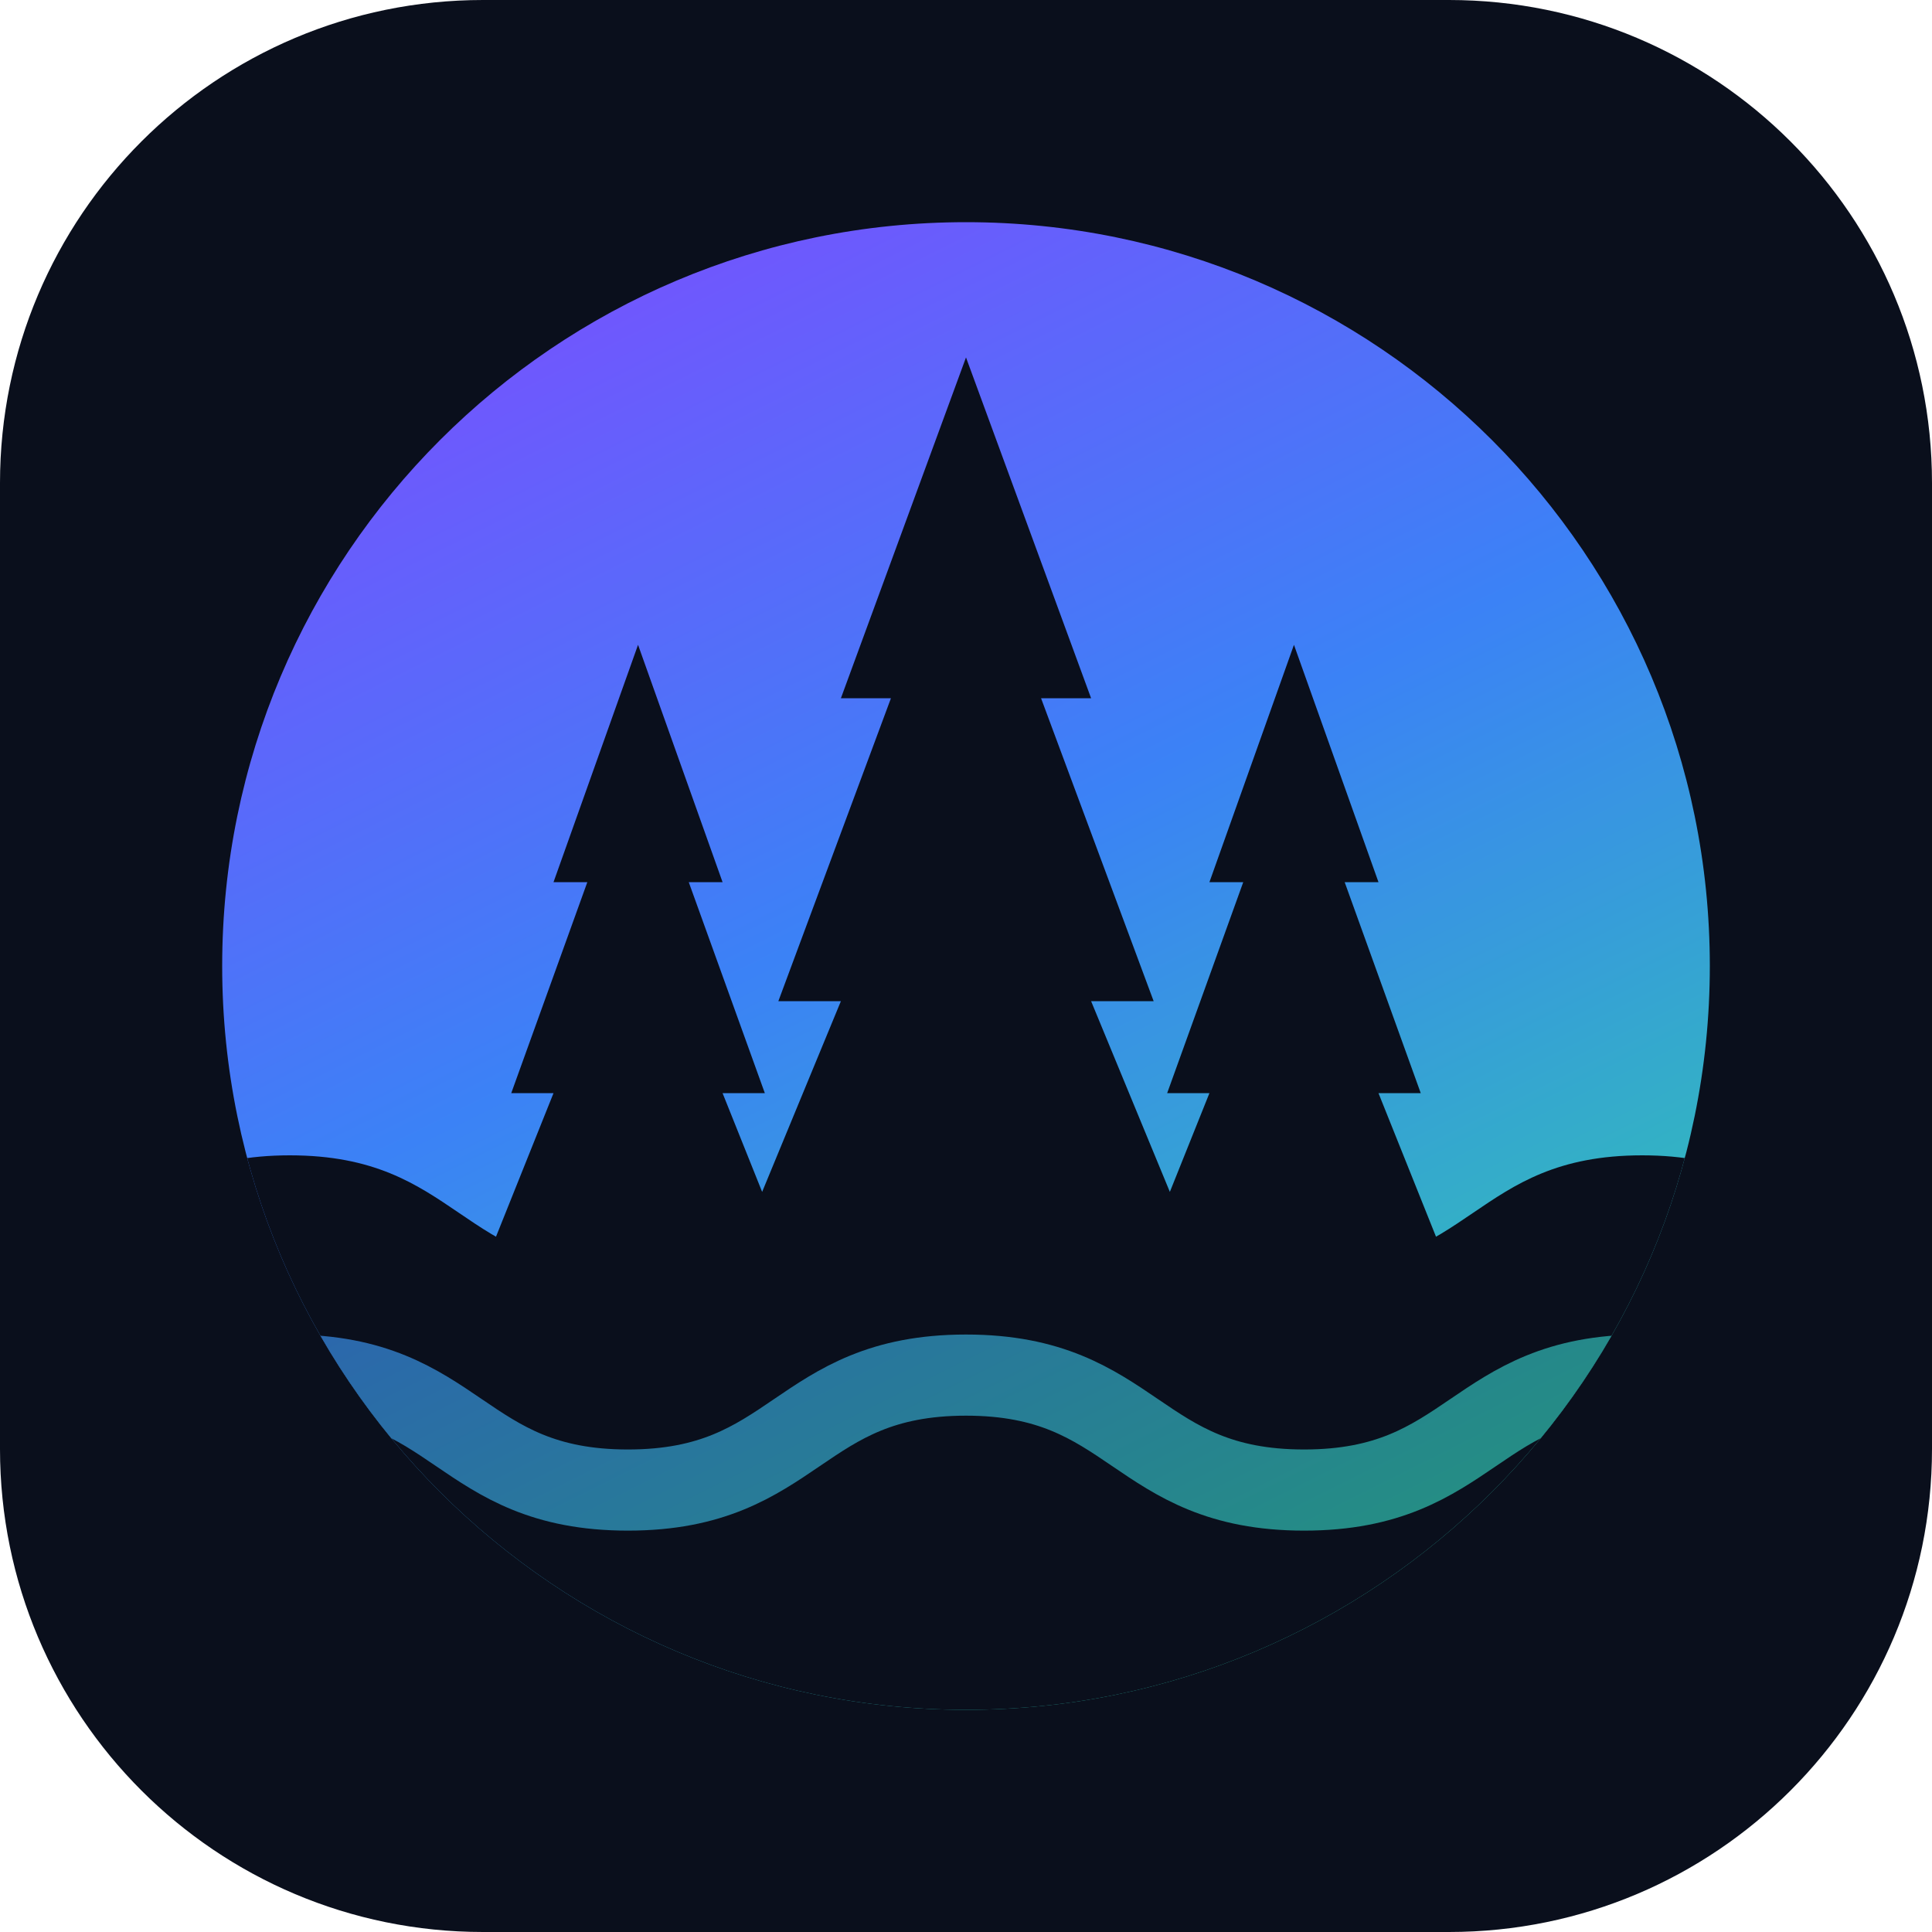
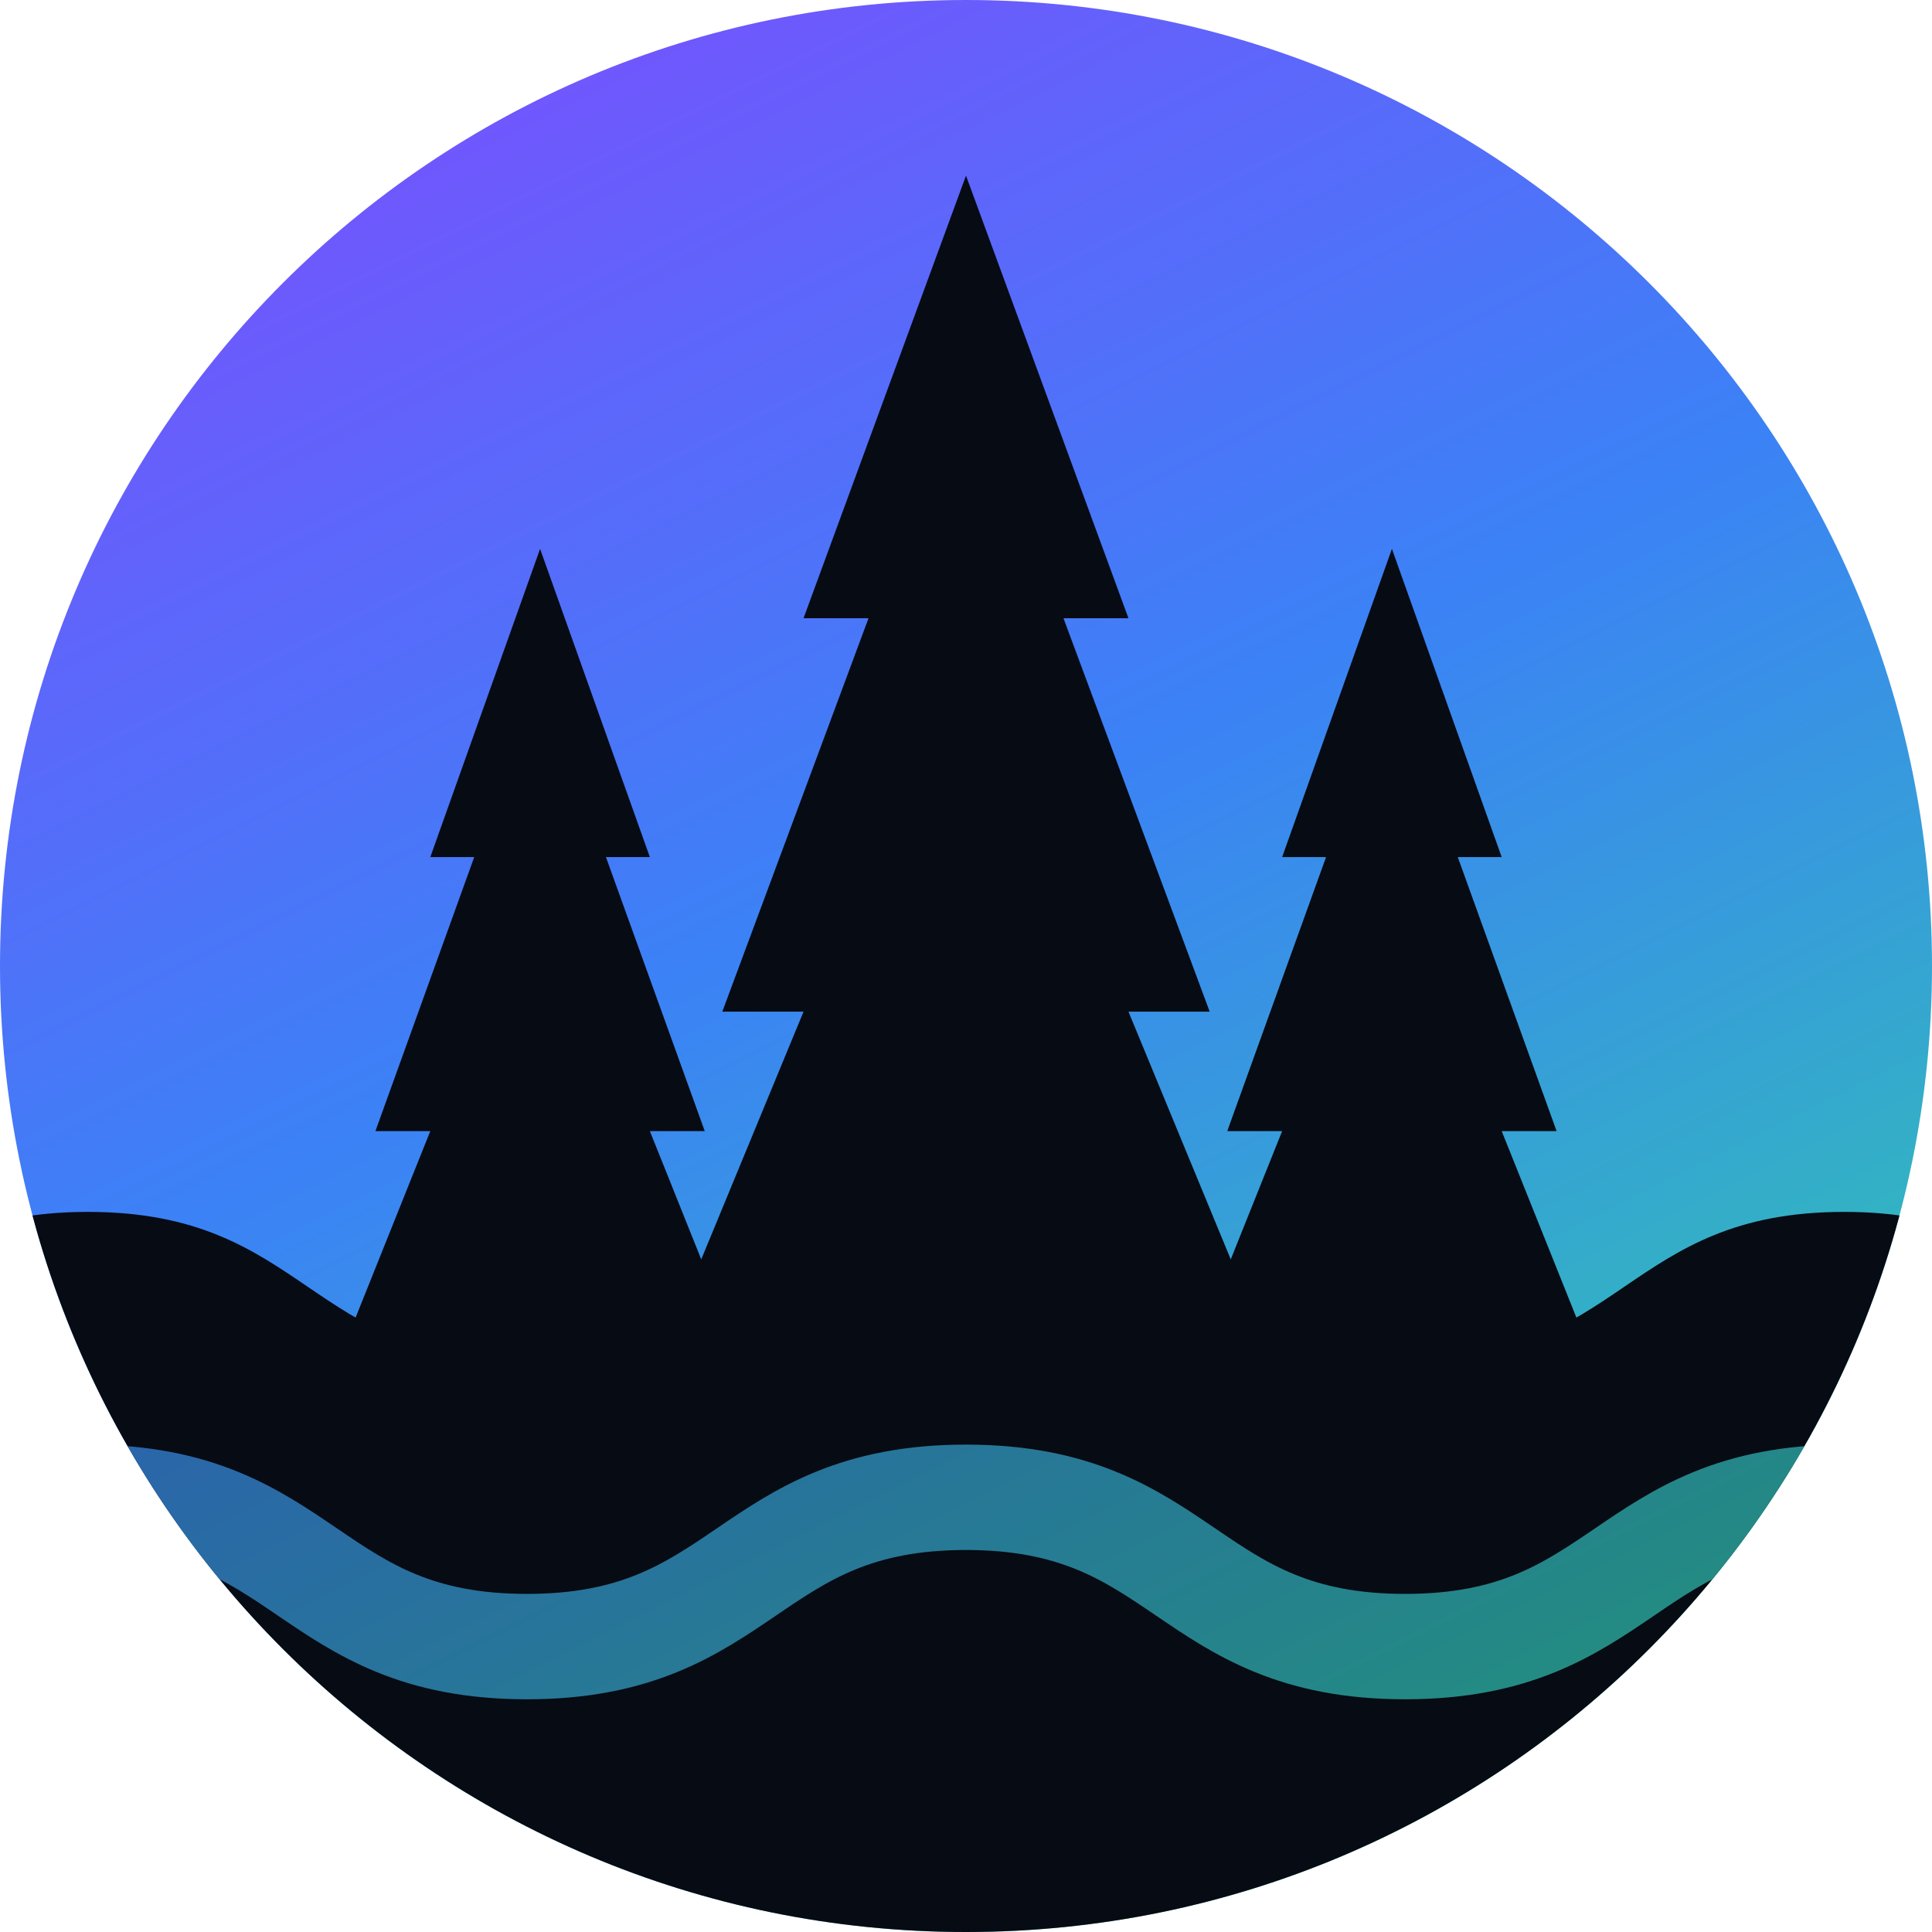
- <svg xmlns="http://www.w3.org/2000/svg" viewBox="0 0 64 64">
+ <svg xmlns="http://www.w3.org/2000/svg" viewBox="10 10 44 44">
  <defs>
    <linearGradient id="gc" gradientUnits="userSpaceOnUse" x1="20" y1="8" x2="44" y2="56">
      <stop offset="0" stop-color="#7c4dff" />
      <stop offset=".45" stop-color="#3b82f6" />
      <stop offset="1" stop-color="#2dd4a0" />
    </linearGradient>
    <clipPath id="cc">
      <circle cx="32" cy="32" r="22" />
    </clipPath>
  </defs>
-   <rect width="64" height="64" rx="16" fill="#0a0f1c" />
-   <g transform="translate(32 32) scale(1.12) translate(-32 -32)">
-     <circle cx="32" cy="32" r="22" fill="url(#gc)" />
-     <g clip-path="url(#cc)">
-       <path d="M32 14L28.30 24.08H29.78L26.45 33.04H28.30L24.60 42H39.40L35.70 33.04H37.55L34.22 24.08H35.70ZM22.3 22.5L19.80 29.52H20.80L18.55 35.76H19.80L17.30 42H27.30L24.80 35.76H26.05L23.80 29.52H24.80ZM41.7 22.5L39.20 29.52H40.20L37.95 35.76H39.20L36.70 42H46.70L44.20 35.76H45.45L43.20 29.52H44.20Z" fill="#0a0f1c" />
-       <path d="M2 41c5 0 5-3.4 10-3.4s5 3.4 10 3.4 5-3.4 10-3.4 5 3.4 10 3.4 5-3.4 10-3.4 5 3.4 10 3.4V70H2Z" fill="#0a0f1c" />
-       <path d="M2 47.5c5 0 5-3.4 10-3.4s5 3.4 10 3.4 5-3.4 10-3.4 5 3.4 10 3.4 5-3.4 10-3.4 5 3.4 10 3.4" fill="none" stroke="url(#gc)" stroke-width="2.4" stroke-opacity=".7" />
-     </g>
+   <circle cx="32" cy="32" r="22" fill="url(#gc)" />
+   <g clip-path="url(#cc)">
+     <path d="M32 14L28.30 24.08H29.78L26.45 33.04H28.30L24.60 42H39.40L35.70 33.04H37.55L34.22 24.08H35.70ZM22.3 22.5L19.80 29.52H20.80L18.55 35.76H19.80L17.30 42H27.30L24.80 35.76H26.05L23.80 29.52H24.80ZM41.7 22.5L39.20 29.52H40.20L37.95 35.76H39.20L36.70 42H46.70L44.20 35.76H45.45L43.20 29.52H44.20Z" fill="#070b14" />
+     <path d="M2 41c5 0 5-3.4 10-3.4s5 3.4 10 3.4 5-3.4 10-3.4 5 3.4 10 3.4 5-3.4 10-3.4 5 3.4 10 3.4V70H2Z" fill="#070b14" />
+     <path d="M2 47.5c5 0 5-3.4 10-3.4s5 3.4 10 3.4 5-3.4 10-3.4 5 3.4 10 3.4 5-3.4 10-3.4 5 3.4 10 3.4" fill="none" stroke="url(#gc)" stroke-width="2.4" stroke-opacity=".7" />
  </g>
</svg>
